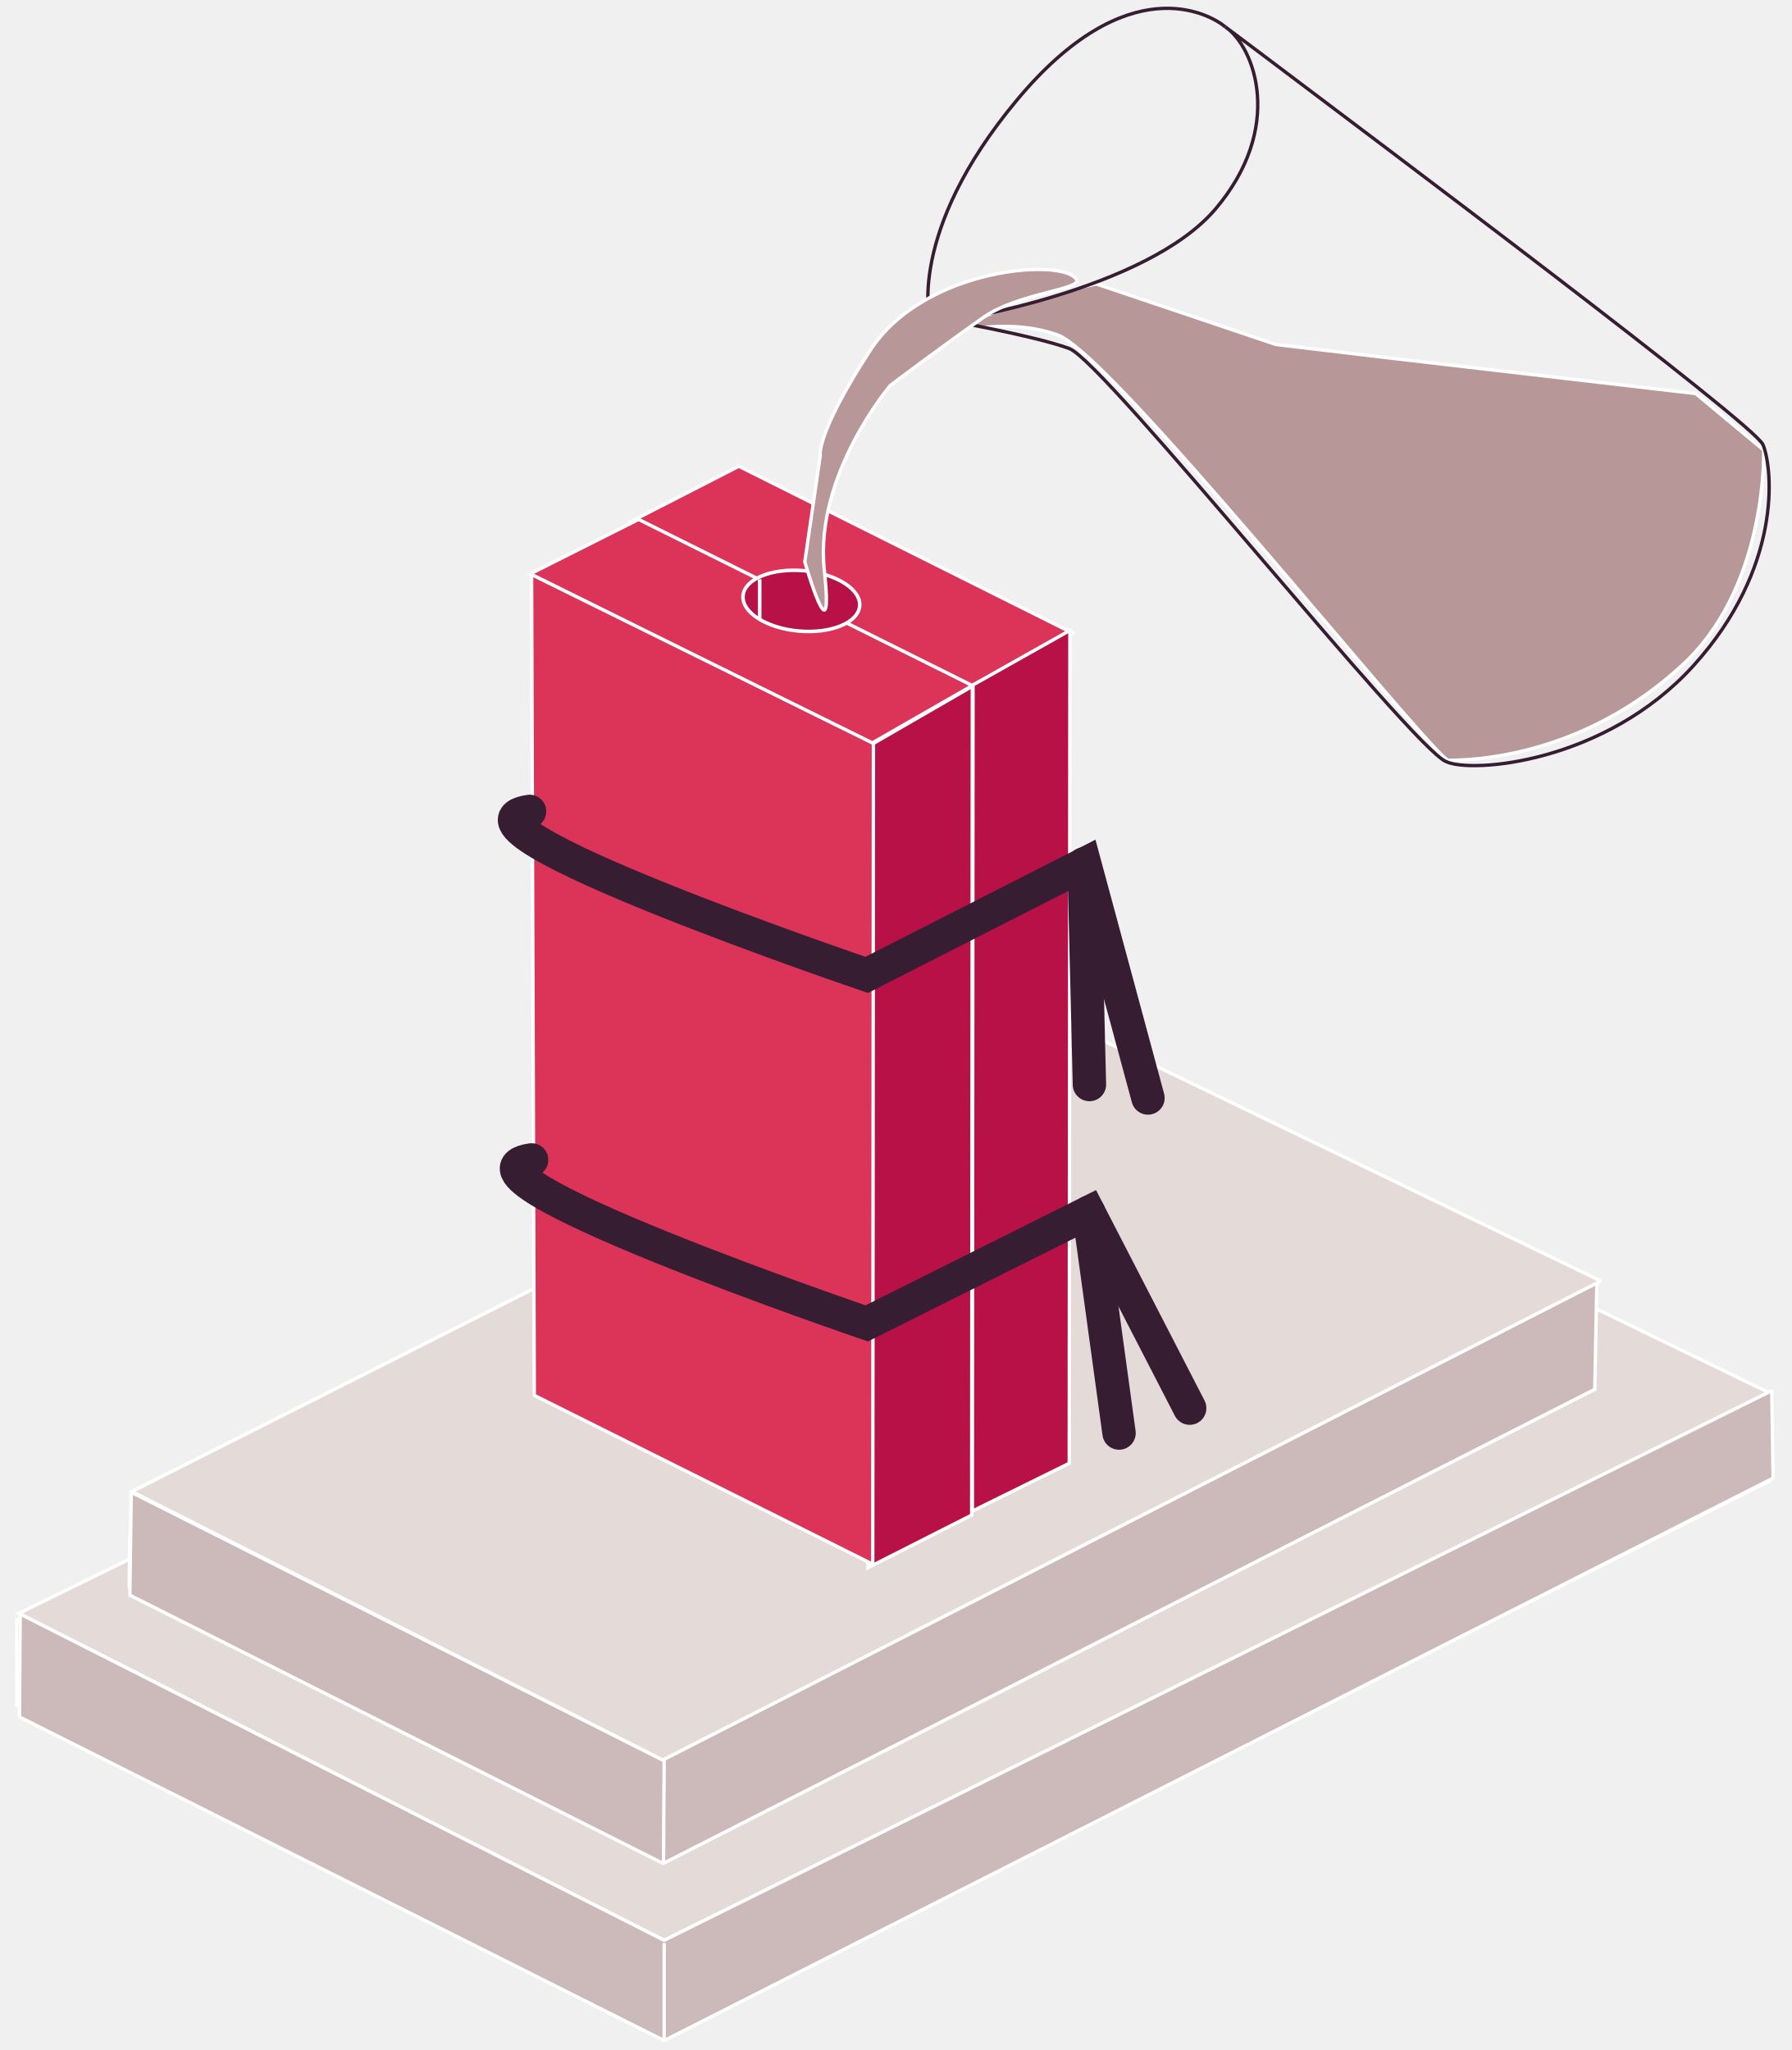
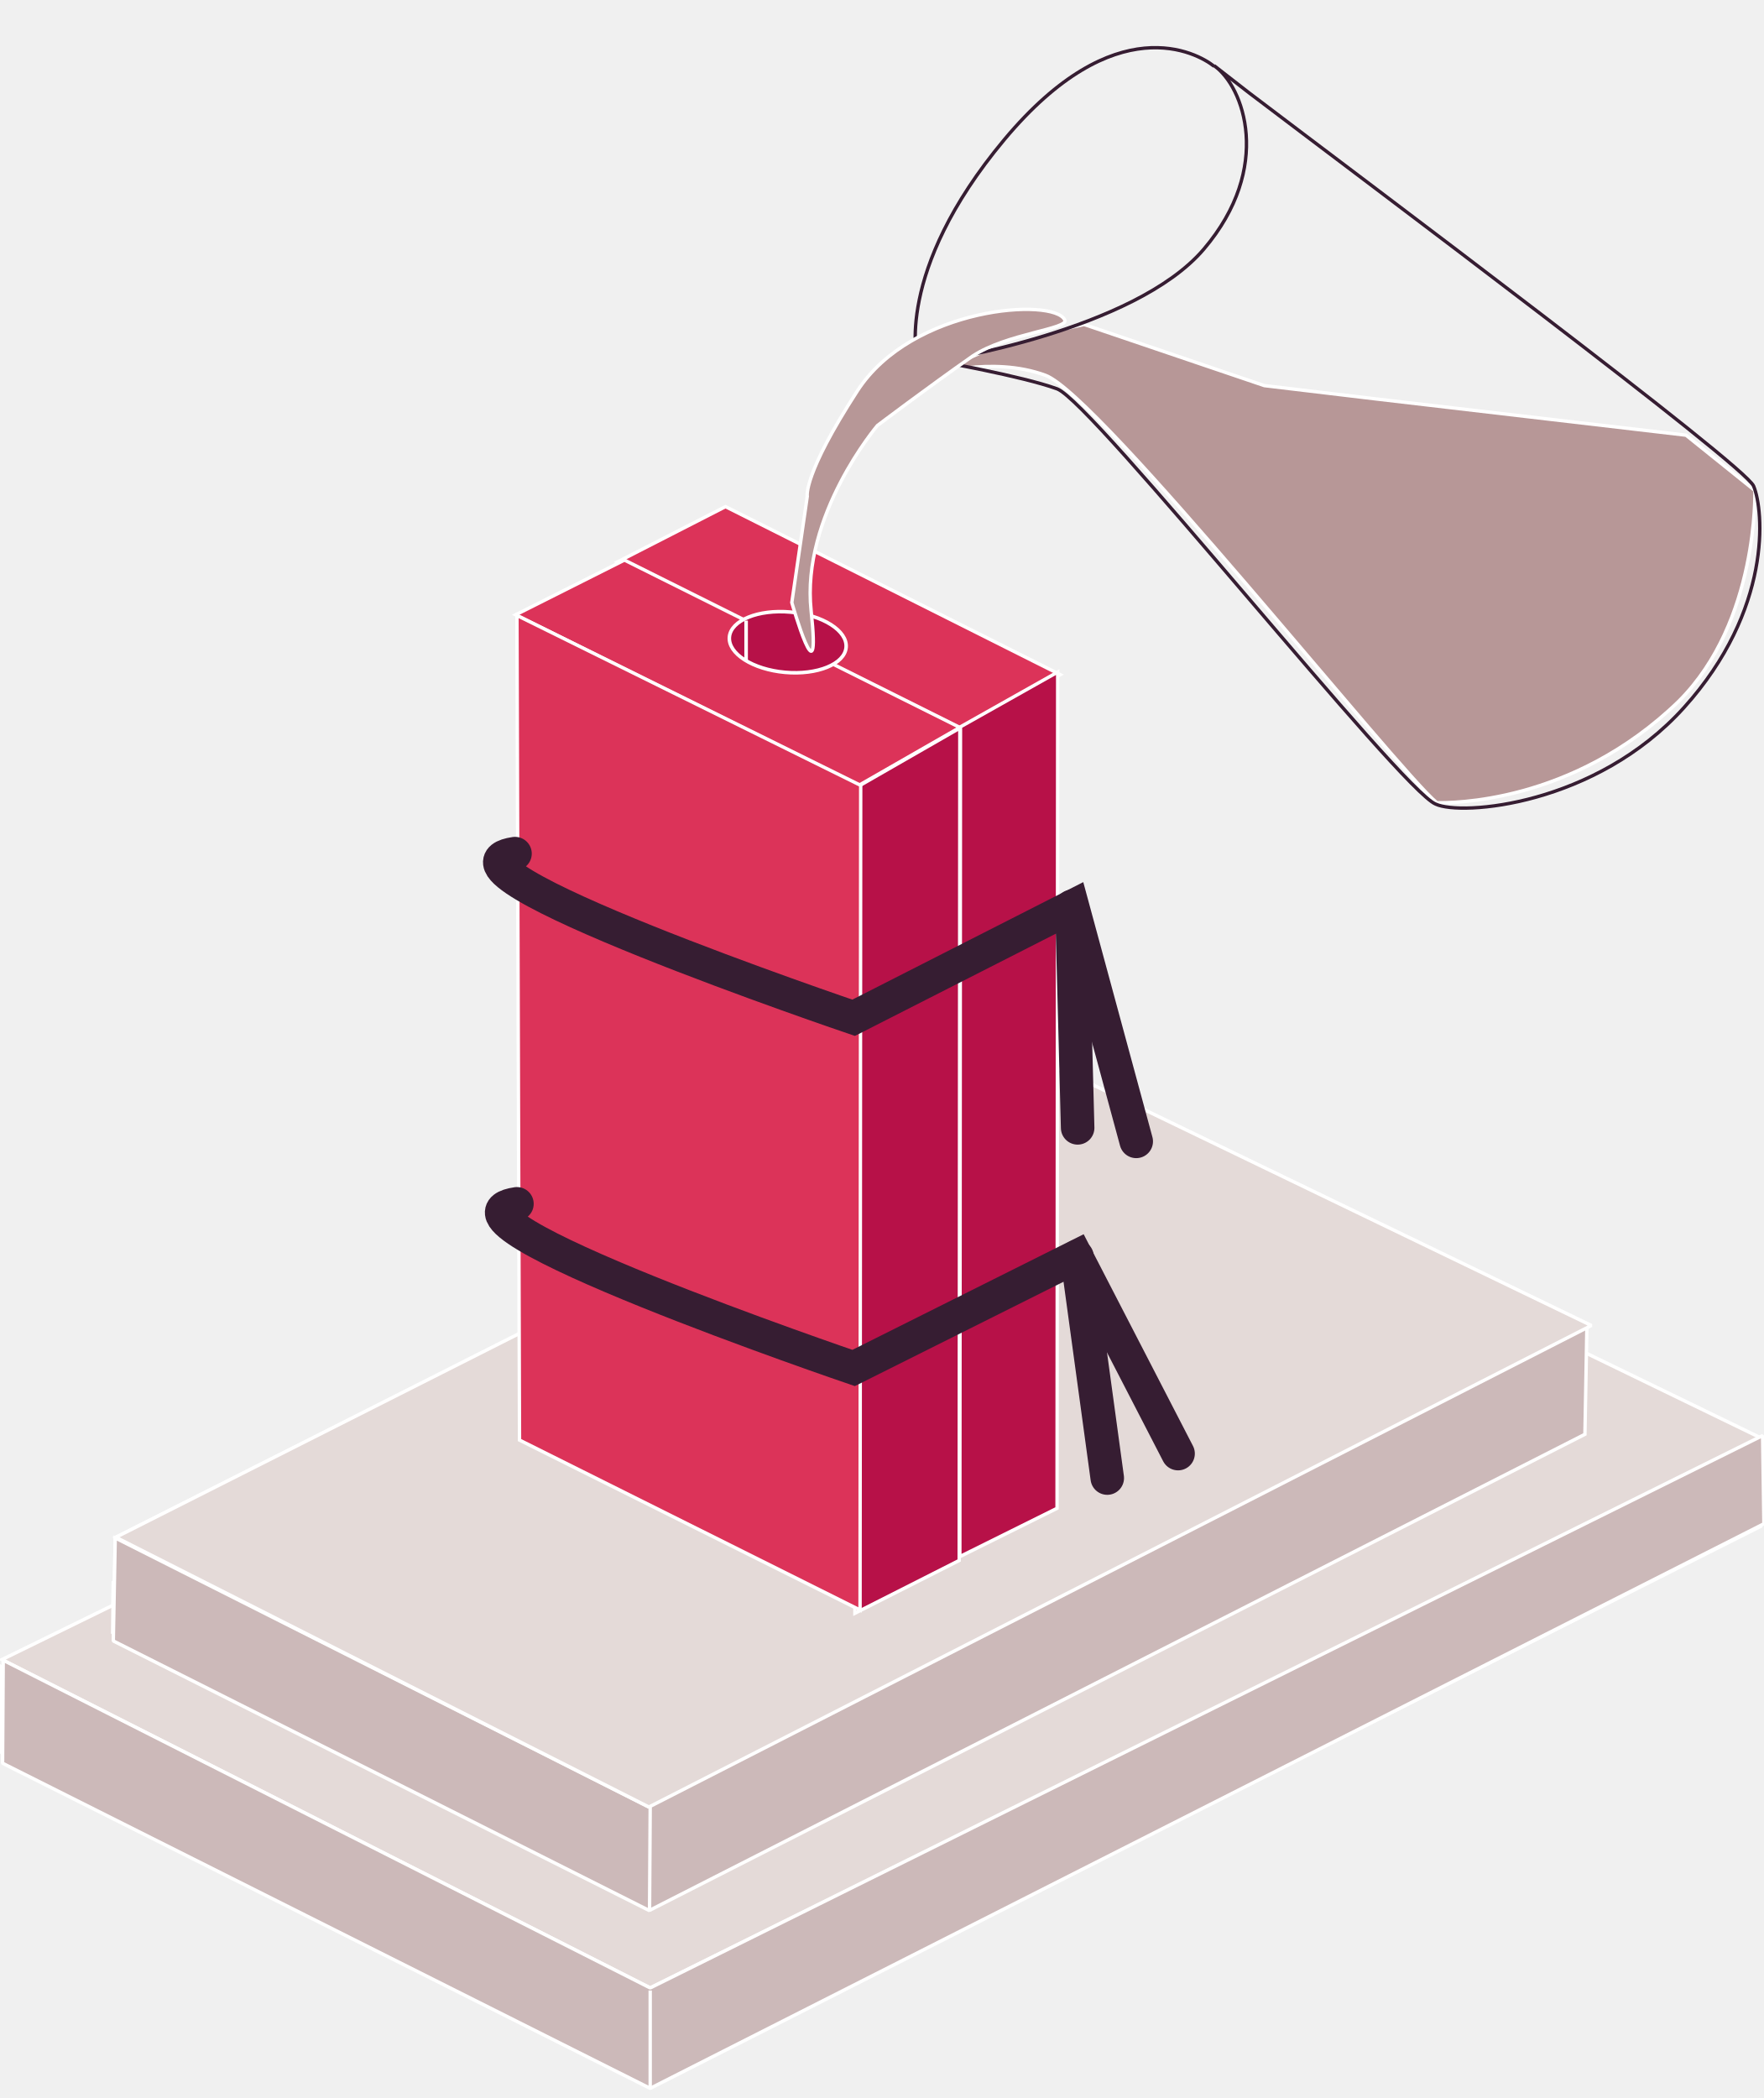
- <svg xmlns="http://www.w3.org/2000/svg" xmlns:xlink="http://www.w3.org/1999/xlink" version="1.1" id="Layer_1" x="0px" y="0px" viewBox="0 0 266.2 304.7" style="enable-background:new 0 0 266.2 304.7;" xml:space="preserve">
+ <svg xmlns="http://www.w3.org/2000/svg" xmlns:xlink="http://www.w3.org/1999/xlink" version="1.1" id="Layer_1" x="0px" y="0px" viewBox="0 0 274 325.9" style="enable-background:new 0 0 274 325.9;" xml:space="preserve">
  <style type="text/css">
- 	.st0{fill:#CCB9B9;stroke:#FFFFFF;stroke-width:0.5;stroke-linejoin:bevel;stroke-miterlimit:10;}
- 	.st1{fill:#CCB9B9;stroke:#FFFFFF;stroke-width:0.5;stroke-miterlimit:10;}
- 	.st2{fill:#E4DAD8;stroke:#FFFFFF;stroke-width:0.5;stroke-miterlimit:10;}
- 	.st3{fill:#E4DAD8;stroke:#FFFFFF;stroke-width:0.5;stroke-linejoin:bevel;stroke-miterlimit:10;}
- 	.st4{fill:none;stroke:#B71148;stroke-width:0.992;stroke-miterlimit:10;}
- 	.st5{fill:#DC3359;stroke:#FFFFFF;stroke-width:0.5;stroke-miterlimit:10;}
- 	.st6{fill:#B71148;stroke:#FFFFFF;stroke-width:0.526;stroke-miterlimit:10;}
- 	.st7{fill:#B71148;stroke:#FFFFFF;stroke-width:0.5;stroke-miterlimit:10;}
- 	.st8{fill:none;stroke:#361D32;stroke-width:4.959;stroke-linecap:round;stroke-miterlimit:10;}
- 	.st9{clip-path:url(#XMLID_2_);fill:#B79797;stroke:#FFFFFF;stroke-width:0.5;stroke-miterlimit:10;}
- 	.st10{fill:none;stroke:#361D32;stroke-width:0.5;stroke-miterlimit:10;}
- 	.st11{fill:#B79797;stroke:#FFFFFF;stroke-width:0.5;stroke-miterlimit:10;}
+ 	.st0{fill:none;stroke:#FFFFFF;stroke-width:0.525;stroke-linejoin:bevel;stroke-miterlimit:10;}
+ 	.st1{fill:#CCB9B9;stroke:#FFFFFF;stroke-width:0.525;stroke-miterlimit:10;}
+ 	.st2{fill:#E4DAD8;stroke:#FFFFFF;stroke-width:0.525;stroke-miterlimit:10;}
+ 	.st3{fill:#CCB9B9;stroke:#FFFFFF;stroke-width:0.525;stroke-linejoin:bevel;stroke-miterlimit:10;}
+ 	.st4{fill:#E4DAD8;stroke:#FFFFFF;stroke-width:0.525;stroke-linejoin:bevel;stroke-miterlimit:10;}
+ 	.st5{fill:none;stroke:#FFFFFF;stroke-width:0.525;stroke-miterlimit:10;}
+ 	.st6{fill:none;stroke:#B71148;stroke-width:1.042;stroke-miterlimit:10;}
+ 	.st7{fill:#DC3359;stroke:#FFFFFF;stroke-width:0.525;stroke-miterlimit:10;}
+ 	.st8{fill:#B71148;stroke:#FFFFFF;stroke-width:0.552;stroke-miterlimit:10;}
+ 	.st9{fill:#B71148;stroke:#FFFFFF;stroke-width:0.525;stroke-miterlimit:10;}
+ 	.st10{fill:none;stroke:#361D32;stroke-width:5.207;stroke-linecap:round;stroke-miterlimit:10;}
+ 	.st11{fill:none;stroke:#FFFFFF;stroke-width:0.552;stroke-miterlimit:10;}
+ 	.st12{clip-path:url(#SVGID_2_);fill:#B79797;stroke:#FFFFFF;stroke-width:0.525;stroke-miterlimit:10;}
+ 	.st13{fill:none;stroke:#361D32;stroke-width:0.525;stroke-miterlimit:10;}
+ 	.st14{fill:#B79797;stroke:#FFFFFF;stroke-width:0.525;stroke-miterlimit:10;}
</style>
  <g>
    <g>
-       <line class="st0" x1="98.3" y1="280.9" x2="98.2" y2="296.2" />
-       <polygon class="st1" points="19.2,235.8 99,276.2 234.3,208.1 234.5,192.4 159.2,157.9 19.3,228.4   " />
-       <polygon class="st1" points="19.3,237.1 19.5,221.8 99.1,260.8 98.8,276.2   " />
-       <polygon class="st1" points="2.5,240.8 2.5,253.5 99.4,302.5 263,220.1 262.7,207.1 99.3,288.4   " />
-       <path class="st2" d="M19.6,221.7c0,0,79.4,39.1,79.5,39l135.2-68.3l-79.9-38.6L19.6,221.7z" />
-       <polygon class="st2" points="98.7,288.4 263.1,207.1 165.9,159.9 2.8,239.8   " />
-       <polygon class="st1" points="19.2,235.8 98.7,276.9 237,206.5 237.3,190.8 159.2,157.9 19.3,228.4   " />
-       <polygon class="st0" points="19.3,237.1 19.5,221.8 98.7,261.7 98.6,277   " />
-       <polygon class="st0" points="3,239.9 2.9,255.2 98.7,303.3 263.5,219.7 263.3,206.7 98.7,288.4   " />
-       <path class="st3" d="M19.6,221.7c0,0,78.9,39.9,78.9,39.9l139.4-71.2l-79.9-38.6L19.6,221.7z" />
-       <line class="st1" x1="98.7" y1="288.8" x2="98.7" y2="303.1" />
+       <line class="st0" x1="100.6" y1="300.9" x2="100.5" y2="317" />
+       <polygon class="st1" points="17.5,253.6 101.3,296 243.4,224.5 243.6,208 164.5,171.8 17.6,245.8   " />
+       <polygon class="st1" points="17.6,254.9 17.9,238.9 101.4,279.8 101.1,296   " />
+       <polygon class="st1" points="0,258.8 0,272.1 101.7,323.6 273.5,237.1 273.2,223.4 101.6,308.8   " />
+       <path class="st2" d="M18,238.8c0,0,83.4,41.1,83.5,40.9l142-71.7l-83.9-40.5L18,238.8z" />
+       <polygon class="st2" points="101,308.8 273.6,223.4 171.6,173.9 0.3,257.8   " />
+       <polygon class="st1" points="17.5,253.6 101,296.7 246.2,222.8 246.5,206.3 164.5,171.8 17.6,245.8   " />
+       <polygon class="st3" points="17.6,254.9 17.9,238.9 101,280.8 100.9,296.8   " />
+       <polygon class="st3" points="0.5,257.9 0.4,273.9 101,324.4 274,236.7 273.8,223 101,308.8   " />
+       <path class="st4" d="M18,238.8l82.8,41.9l146.4-74.8l-83.9-40.5L18,238.8z" />
+       <line class="st5" x1="101" y1="309.2" x2="101" y2="324.2" />
    </g>
-     <path class="st4" d="M168.1,100.9" />
-     <path class="st4" d="M153.5,90.2" />
-     <path class="st4" d="M144.5,83.6" />
-     <path class="st4" d="M130,72.9" />
-     <path class="st4" d="M168.1,100.9" />
-     <path class="st4" d="M153.5,90.2" />
-     <path class="st4" d="M144.5,83.6" />
-     <path class="st4" d="M130,72.9" />
+     <path class="st6" d="M173.9,111.9" />
+     <path class="st6" d="M158.6,100.7" />
+     <path class="st6" d="M149.1,93.8" />
+     <path class="st6" d="M133.9,82.5" />
+     <path class="st6" d="M173.9,111.9" />
+     <path class="st6" d="M158.6,100.7" />
+     <path class="st6" d="M149.1,93.8" />
+     <path class="st6" d="M133.9,82.5" />
    <g>
-       <polygon class="st5" points="93.8,77.5 144.4,102.7 159.4,94.1 109.8,69.3   " />
-       <polygon class="st5" points="78.8,85.3 129.5,110.5 144.5,101.9 94.9,77.2   " />
-       <ellipse transform="matrix(8.935341e-02 -0.996 0.996 8.935341e-02 19.5026 199.9533)" class="st6" cx="119.1" cy="89.3" rx="4.5" ry="8.7" />
-       <polygon class="st7" points="129.1,110.9 129,233 144.4,225.2 144.5,102   " />
-       <polygon class="st7" points="144.6,101.8 144.5,224.6 158.9,217.5 159,93.7   " />
-       <polygon class="st5" points="79,85.4 79.4,207.4 129.7,232.5 129.8,110.5   " />
+       <polygon class="st7" points="95.9,87.3 149,113.8 164.7,104.8 112.7,78.7   " />
+       <polygon class="st7" points="80.1,95.5 133.4,122 149.1,113 97,87   " />
+       <ellipse transform="matrix(8.935341e-02 -0.996 0.996 8.935341e-02 12.1298 212.7619)" class="st8" cx="122.4" cy="99.7" rx="4.7" ry="9.1" />
+       <polygon class="st9" points="132.9,122.4 132.8,250.6 149,242.4 149.1,113.1   " />
+       <polygon class="st9" points="149.2,112.9 149.1,241.8 164.2,234.3 164.3,104.4   " />
+       <polygon class="st7" points="80.3,95.6 80.7,223.7 133.6,250.1 133.7,122   " />
      <g>
-         <path class="st8" d="M78.7,120.6c-15,2.2,50.1,24.3,50.1,24.3l32.4-16.5l9.4,34.8" />
-         <path class="st8" d="M79,172.4c-15,2.2,49.8,24.3,49.8,24.3l33-16.5l15,29.1" />
-         <line class="st8" x1="161.1" y1="128.4" x2="161.9" y2="161.2" />
-         <line class="st8" x1="161.8" y1="180.2" x2="166.3" y2="213" />
+         <path class="st10" d="M80,132.6c-15.8,2.3,52.6,25.5,52.6,25.5l34-17.3l9.9,36.5" />
+         <path class="st10" d="M80.3,187c-15.8,2.3,52.3,25.5,52.3,25.5l34.6-17.3l15.8,30.6" />
+         <line class="st10" x1="166.5" y1="140.8" x2="167.4" y2="175.2" />
+         <line class="st10" x1="167.3" y1="195.2" x2="172" y2="229.6" />
      </g>
-       <line class="st6" x1="112.9" y1="86.1" x2="112.9" y2="91.9" />
+       <line class="st11" x1="115.9" y1="96.4" x2="115.9" y2="102.5" />
    </g>
    <g>
      <g>
        <g>
-           <defs>
-             <path id="XMLID_49_" d="M182.1,4c4.4,3,8.8,15-1.5,27.1c-10.3,12.1-39.4,16.6-39.4,16.6s12.5,2.2,17.7,4.1       c5.2,1.9,50.9,59.3,56,61.4c3.8,1.8,23.7,0.2,36.8-14.3s11.8-29.1,10.3-32.8c-1.3-3.1-57.2-45-74.7-58.2L182.1,4" />
-           </defs>
-           <clipPath id="XMLID_2_">
-             <use xlink:href="#XMLID_49_" style="overflow:visible;" />
-           </clipPath>
-           <path class="st9" d="M262.1,66.9c0,0,0.6,19.3-11.2,31.1c-15.8,15.3-33.9,15-35.8,15c-5.9-4.9-49.9-60.3-57.9-63.2      c-8-2.9-17.1,0-17.1,0l11.2-5l11.6-2.6l26.7,9l16.8,2l45.6,5.3L262.1,66.9z" />
-           <use xlink:href="#XMLID_49_" style="overflow:visible;fill:none;stroke:#361D32;stroke-width:0.5;stroke-miterlimit:10;" />
+           <g>
+             <defs>
+               <path id="SVGID_1_" d="M188.6,10.2c4.6,3.2,9.2,15.8-1.6,28.5s-41.4,17.4-41.4,17.4s13.1,2.3,18.6,4.3        c5.5,2,53.4,62.3,58.8,64.5c4,1.9,24.9,0.2,38.6-15s12.4-30.6,10.8-34.4c-1.4-3.3-60.1-47.2-78.4-61.1L188.6,10.2" />
+             </defs>
+             <clipPath id="SVGID_2_">
+               <use xlink:href="#SVGID_1_" style="overflow:visible;" />
+             </clipPath>
+             <path class="st12" d="M272.6,76.2c0,0,0.6,20.3-11.8,32.7c-16.6,16.1-35.6,15.8-37.6,15.8c-6.2-5.1-52.4-63.3-60.8-66.4       s-18,0-18,0l11.8-5.2l12.2-2.7l28,9.5l17.6,2.1l47.9,5.6L272.6,76.2z" />
+           </g>
+           <g>
+             <path id="XMLID_49_" class="st13" d="M188.6,10.2c4.6,3.2,9.2,15.8-1.6,28.5s-41.4,17.4-41.4,17.4s13.1,2.3,18.6,4.3       c5.5,2,53.4,62.3,58.8,64.5c4,1.9,24.9,0.2,38.6-15s12.4-30.6,10.8-34.4c-1.4-3.3-60.1-47.2-78.4-61.1L188.6,10.2" />
+           </g>
        </g>
-         <path class="st10" d="M138.2,47.6c0,0-3.5-13,12.9-32.7S179.7,2,182.1,4" />
+         <path class="st13" d="M142.5,56c0,0-3.7-13.7,13.5-34.3s30-13.5,32.6-11.4" />
      </g>
-       <path class="st11" d="M160,41.6c-1.6-3.3-22.6-2-30.7,10.5s-7.4,15.6-7.4,15.6l-2.3,15.8c0,0,4.4,15.3,2.9,1.2s9.8-27.4,9.8-27.4    s7.4-5.6,14.1-10.3C151.5,43.6,160.7,43,160,41.6z" />
+       <path class="st14" d="M165.4,49.7c-1.7-3.5-23.7-2.1-32.2,11s-7.8,16.4-7.8,16.4L123,93.6c0,0,4.6,16.1,3,1.3s10.3-28.8,10.3-28.8    s7.8-5.9,14.8-10.8C156.4,51.8,166.1,51.1,165.4,49.7z" />
    </g>
  </g>
</svg>
